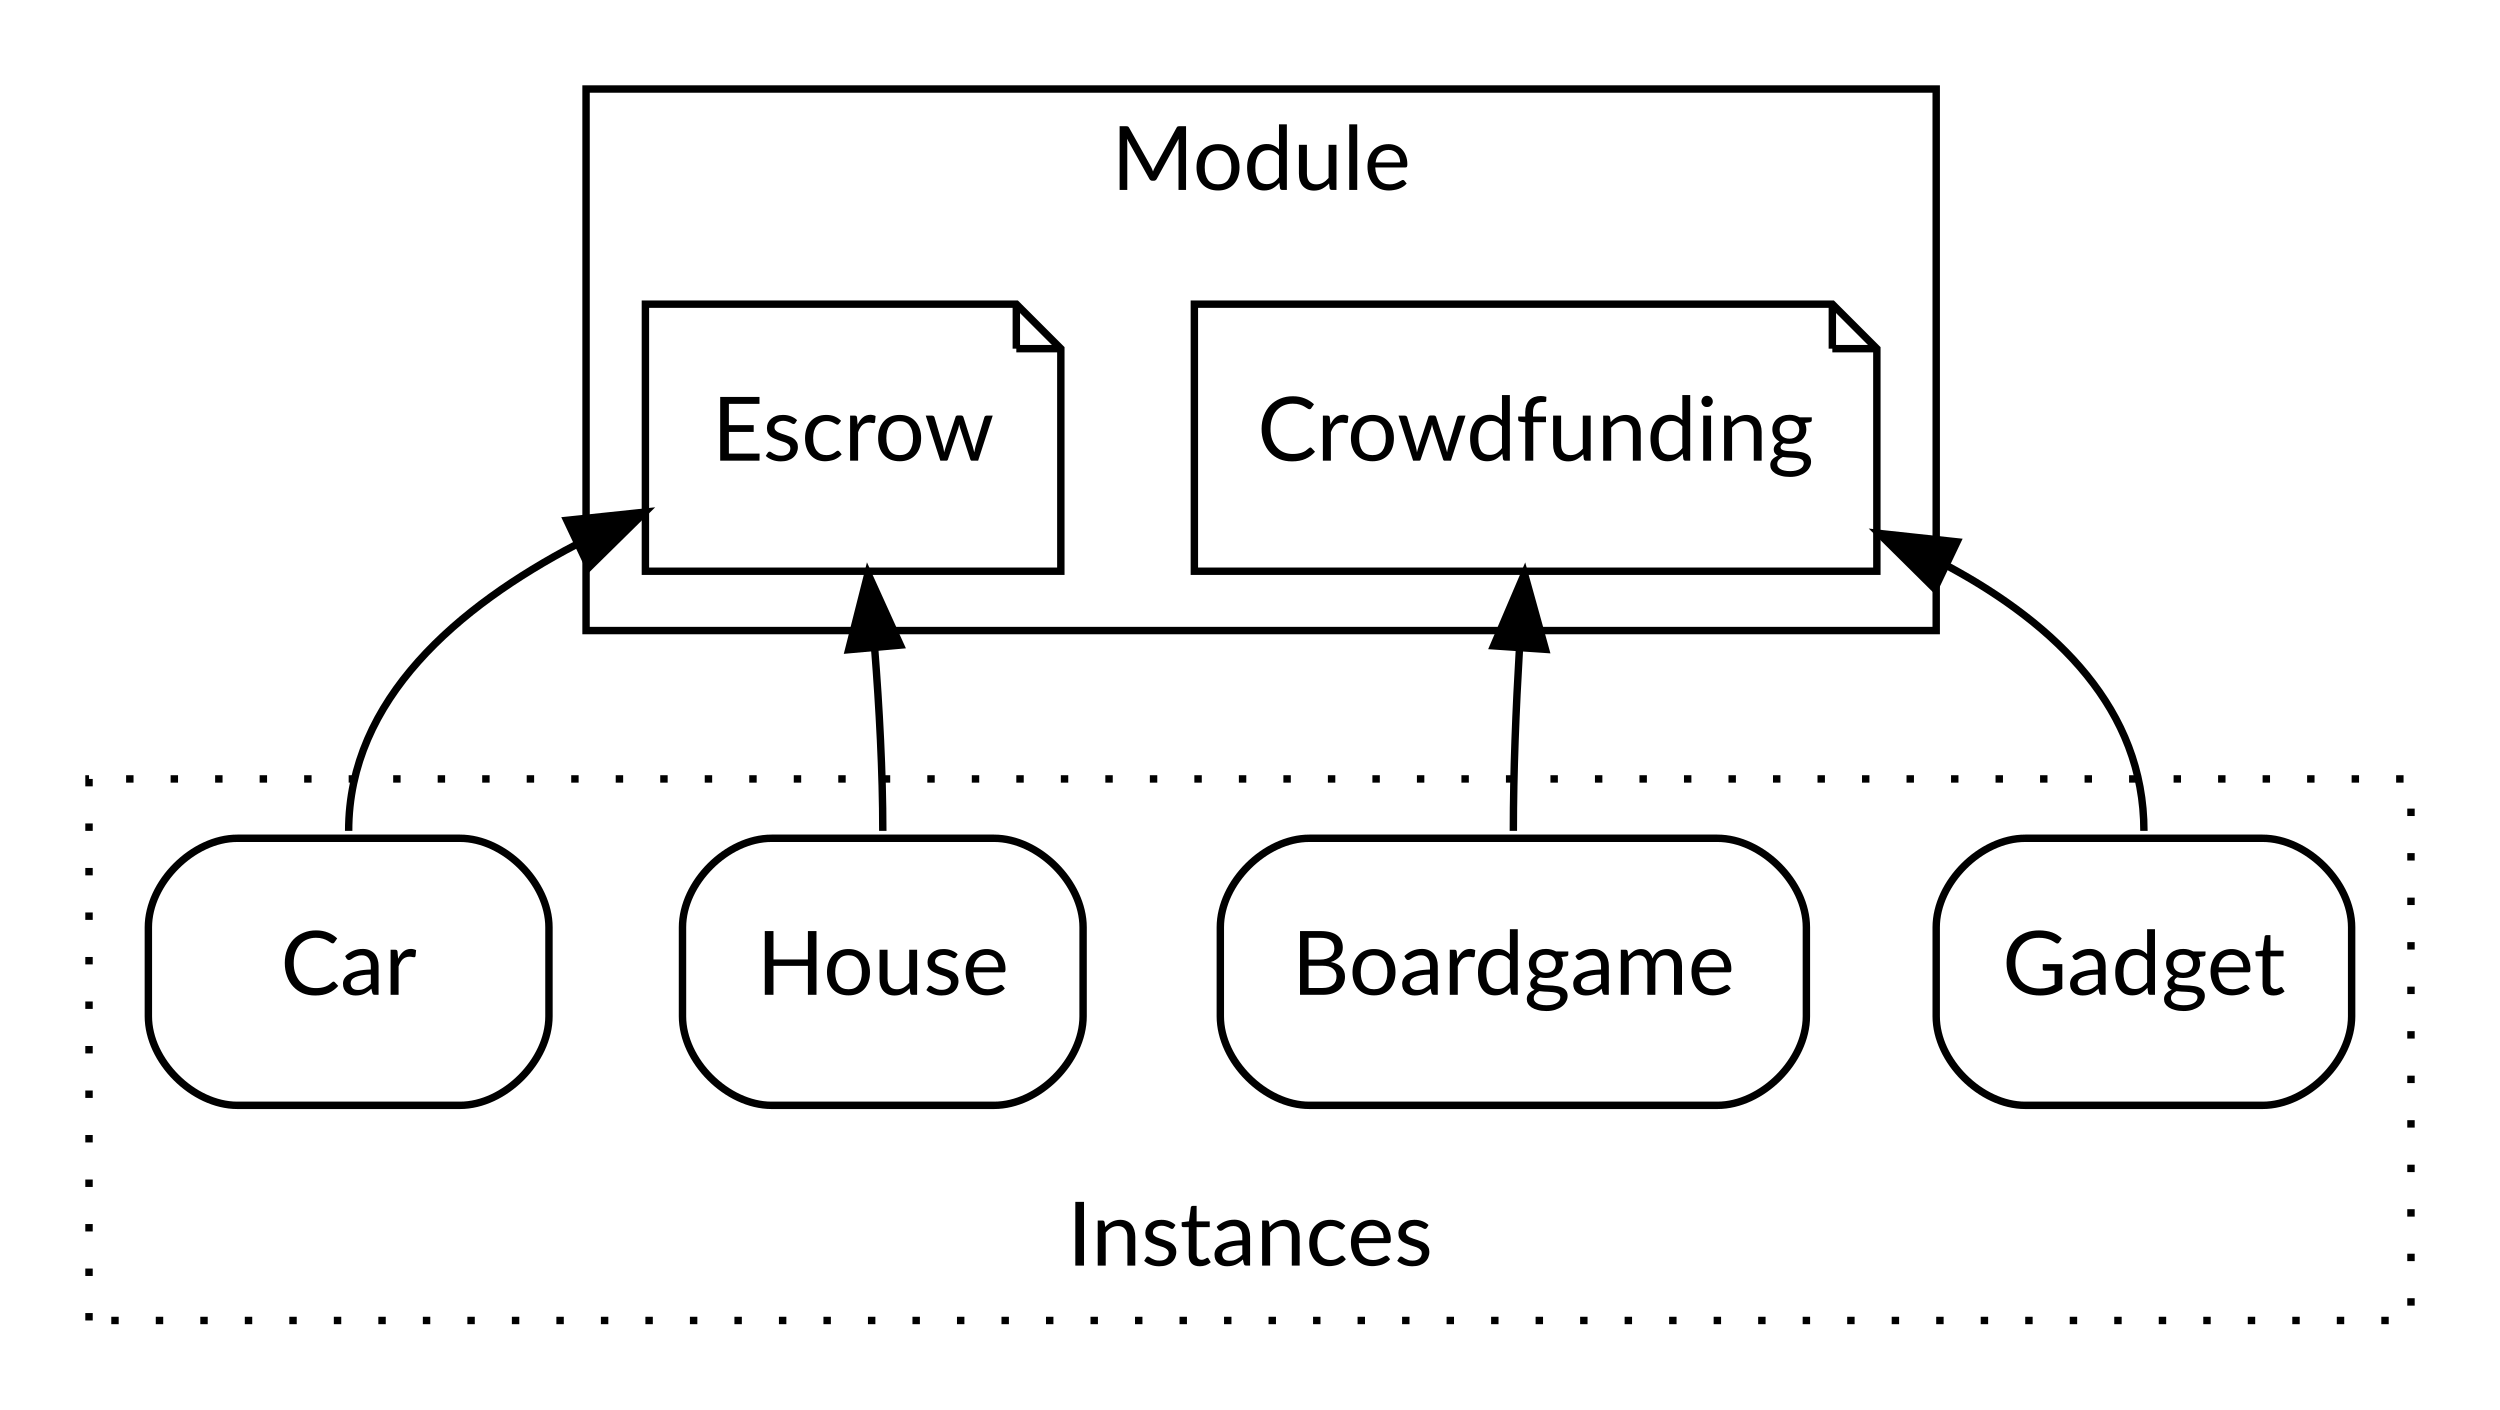
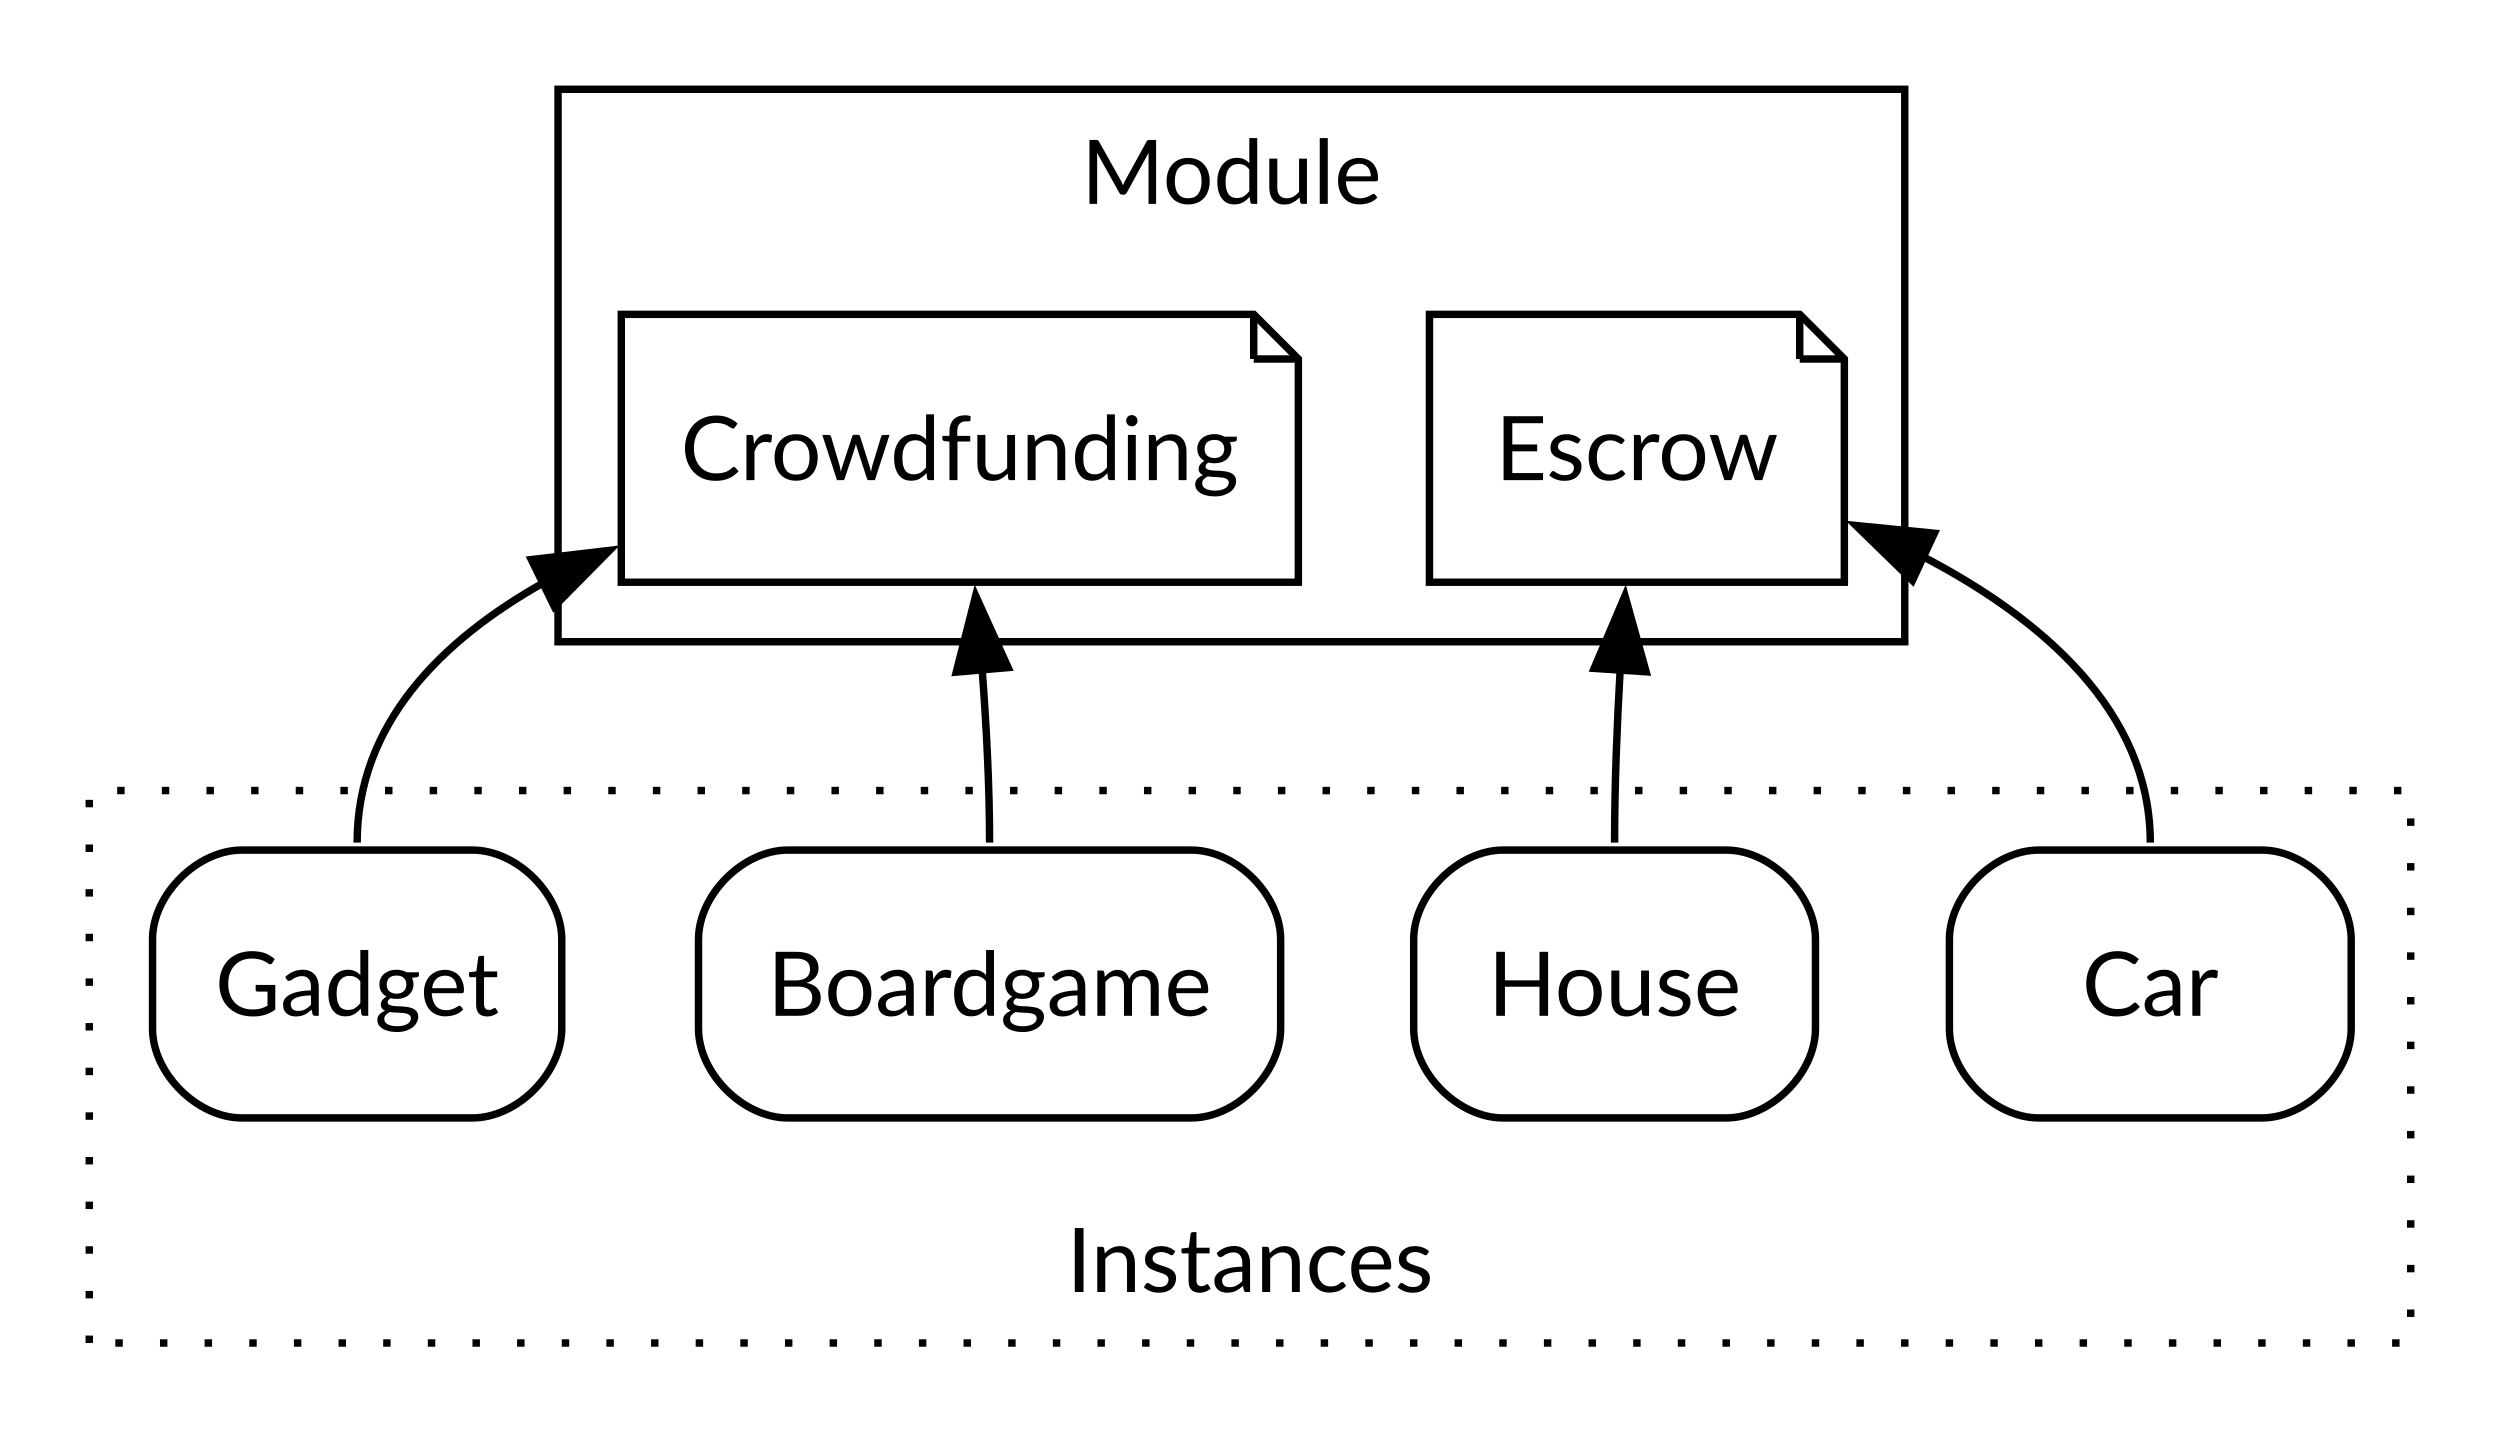
- <svg xmlns="http://www.w3.org/2000/svg" width="337pt" height="190pt" viewBox="0.00 0.00 337.00 190.00">
-   <g id="graph0" class="graph" transform="scale(1 1) rotate(0) translate(4 186)">
+ <svg xmlns="http://www.w3.org/2000/svg" width="336pt" height="193pt" viewBox="0.00 0.00 336.00 193.00">
+   <g id="graph0" class="graph" transform="scale(1 1) rotate(0) translate(4 188.5)">
    <g id="clust1" class="cluster">
-       <polygon fill="transparent" stroke="black" points="75,-101 75,-174 257,-174 257,-101 75,-101" />
-       <text text-anchor="middle" x="166" y="-160.4" font-family="'Lato,proxima-nova,Helvetica Neue,Arial,sans-serif'" font-size="12.00">Module</text>
+       <polygon fill="none" stroke="black" points="71,-102.25 71,-176.5 252,-176.5 252,-102.25 71,-102.25" />
+       <text xml:space="preserve" text-anchor="middle" x="161.5" y="-161.1" font-family="'Lato,proxima-nova,Helvetica Neue,Arial,sans-serif'" font-size="12.00">Module</text>
    </g>
    <g id="clust2" class="cluster">
-       <polygon fill="transparent" stroke="black" stroke-dasharray="1,5" points="8,-8 8,-81 321,-81 321,-8 8,-8" />
-       <text text-anchor="middle" x="164.5" y="-15.4" font-family="'Lato,proxima-nova,Helvetica Neue,Arial,sans-serif'" font-size="12.00">Instances</text>
+       <polygon fill="none" stroke="black" stroke-dasharray="1,5" points="8,-8 8,-82.25 320,-82.25 320,-8 8,-8" />
+       <text xml:space="preserve" text-anchor="middle" x="164" y="-14.85" font-family="'Lato,proxima-nova,Helvetica Neue,Arial,sans-serif'" font-size="12.00">Instances</text>
    </g>
    <g id="node1" class="node">
-       <polygon fill="none" stroke="black" points="243,-145 157,-145 157,-109 249,-109 249,-139 243,-145" />
-       <polyline fill="none" stroke="black" points="243,-145 243,-139 " />
-       <polyline fill="none" stroke="black" points="249,-139 243,-139 " />
-       <text text-anchor="middle" x="203" y="-123.9" font-family="'Lato,proxima-nova,Helvetica Neue,Arial,sans-serif'" font-size="12.00">Crowdfunding</text>
+       <polygon fill="none" stroke="black" points="164.5,-146.25 79.5,-146.25 79.5,-110.25 170.5,-110.25 170.5,-140.25 164.5,-146.25" />
+       <polyline fill="none" stroke="black" points="164.5,-146.25 164.5,-140.25" />
+       <polyline fill="none" stroke="black" points="170.5,-140.25 164.5,-140.25" />
+       <text xml:space="preserve" text-anchor="middle" x="125" y="-123.97" font-family="'Lato,proxima-nova,Helvetica Neue,Arial,sans-serif'" font-size="12.00">Crowdfunding</text>
    </g>
    <g id="node2" class="node">
-       <polygon fill="none" stroke="black" points="133,-145 83,-145 83,-109 139,-109 139,-139 133,-145" />
-       <polyline fill="none" stroke="black" points="133,-145 133,-139 " />
-       <polyline fill="none" stroke="black" points="139,-139 133,-139 " />
-       <text text-anchor="middle" x="111" y="-123.9" font-family="'Lato,proxima-nova,Helvetica Neue,Arial,sans-serif'" font-size="12.00">Escrow</text>
+       <polygon fill="none" stroke="black" points="237.88,-146.25 188.12,-146.25 188.12,-110.25 243.88,-110.25 243.88,-140.25 237.88,-146.25" />
+       <polyline fill="none" stroke="black" points="237.88,-146.25 237.88,-140.25" />
+       <polyline fill="none" stroke="black" points="243.88,-140.25 237.88,-140.25" />
+       <text xml:space="preserve" text-anchor="middle" x="216" y="-123.97" font-family="'Lato,proxima-nova,Helvetica Neue,Arial,sans-serif'" font-size="12.00">Escrow</text>
    </g>
    <g id="node3" class="node">
-       <path fill="none" stroke="black" d="M130,-73C130,-73 100,-73 100,-73 94,-73 88,-67 88,-61 88,-61 88,-49 88,-49 88,-43 94,-37 100,-37 100,-37 130,-37 130,-37 136,-37 142,-43 142,-49 142,-49 142,-61 142,-61 142,-67 136,-73 130,-73" />
-       <text text-anchor="middle" x="115" y="-51.9" font-family="'Lato,proxima-nova,Helvetica Neue,Arial,sans-serif'" font-size="12.00">House</text>
+       <path fill="none" stroke="black" d="M228,-74.25C228,-74.25 198,-74.25 198,-74.25 192,-74.25 186,-68.25 186,-62.25 186,-62.25 186,-50.25 186,-50.25 186,-44.25 192,-38.25 198,-38.25 198,-38.25 228,-38.25 228,-38.25 234,-38.25 240,-44.25 240,-50.25 240,-50.25 240,-62.25 240,-62.25 240,-68.25 234,-74.25 228,-74.25" />
+       <text xml:space="preserve" text-anchor="middle" x="213" y="-51.98" font-family="'Lato,proxima-nova,Helvetica Neue,Arial,sans-serif'" font-size="12.00">House</text>
    </g>
    <g id="edge1" class="edge">
-       <path fill="none" stroke="black" d="M115,-74C115,-81.97 114.53,-90.6 113.91,-98.5" />
-       <polygon fill="black" stroke="black" points="110.4,-98.42 113,-108.69 117.37,-99.04 110.4,-98.42" />
+       <path fill="none" stroke="black" d="M213,-75.25C213,-82.85 213.32,-91.06 213.76,-98.66" />
+       <polygon fill="black" stroke="black" points="210.25,-98.67 214.4,-108.42 217.24,-98.21 210.25,-98.67" />
    </g>
    <g id="node4" class="node">
-       <path fill="none" stroke="black" d="M58,-73C58,-73 28,-73 28,-73 22,-73 16,-67 16,-61 16,-61 16,-49 16,-49 16,-43 22,-37 28,-37 28,-37 58,-37 58,-37 64,-37 70,-43 70,-49 70,-49 70,-61 70,-61 70,-67 64,-73 58,-73" />
-       <text text-anchor="middle" x="43" y="-51.9" font-family="'Lato,proxima-nova,Helvetica Neue,Arial,sans-serif'" font-size="12.00">Car</text>
+       <path fill="none" stroke="black" d="M300,-74.25C300,-74.25 270,-74.25 270,-74.25 264,-74.25 258,-68.25 258,-62.25 258,-62.25 258,-50.25 258,-50.25 258,-44.25 264,-38.25 270,-38.25 270,-38.25 300,-38.25 300,-38.25 306,-38.25 312,-44.25 312,-50.25 312,-50.25 312,-62.25 312,-62.25 312,-68.25 306,-74.25 300,-74.25" />
+       <text xml:space="preserve" text-anchor="middle" x="285" y="-51.98" font-family="'Lato,proxima-nova,Helvetica Neue,Arial,sans-serif'" font-size="12.00">Car</text>
    </g>
    <g id="edge2" class="edge">
-       <path fill="none" stroke="black" d="M43,-74C43,-91.77 57.83,-104.28 73.63,-112.57" />
-       <polygon fill="black" stroke="black" points="72.41,-115.86 82.95,-116.97 75.4,-109.53 72.41,-115.86" />
+       <path fill="none" stroke="black" d="M285,-75.25C285,-92.97 270.31,-105.41 254.48,-113.67" />
+       <polygon fill="black" stroke="black" points="253.03,-110.48 245.44,-117.87 255.98,-116.83 253.03,-110.48" />
    </g>
    <g id="node5" class="node">
-       <path fill="none" stroke="black" d="M301,-73C301,-73 269,-73 269,-73 263,-73 257,-67 257,-61 257,-61 257,-49 257,-49 257,-43 263,-37 269,-37 269,-37 301,-37 301,-37 307,-37 313,-43 313,-49 313,-49 313,-61 313,-61 313,-67 307,-73 301,-73" />
-       <text text-anchor="middle" x="285" y="-51.9" font-family="'Lato,proxima-nova,Helvetica Neue,Arial,sans-serif'" font-size="12.00">Gadget</text>
+       <path fill="none" stroke="black" d="M59.5,-74.25C59.5,-74.25 28.5,-74.25 28.5,-74.25 22.5,-74.25 16.5,-68.25 16.5,-62.25 16.5,-62.25 16.5,-50.25 16.5,-50.25 16.5,-44.25 22.5,-38.25 28.5,-38.25 28.5,-38.25 59.5,-38.25 59.5,-38.25 65.5,-38.25 71.5,-44.25 71.5,-50.25 71.5,-50.25 71.5,-62.25 71.5,-62.25 71.5,-68.25 65.5,-74.25 59.5,-74.25" />
+       <text xml:space="preserve" text-anchor="middle" x="44" y="-51.98" font-family="'Lato,proxima-nova,Helvetica Neue,Arial,sans-serif'" font-size="12.00">Gadget</text>
    </g>
    <g id="edge3" class="edge">
-       <path fill="none" stroke="black" d="M285,-74C285,-90.33 273.25,-101.75 258.65,-109.64" />
-       <polygon fill="black" stroke="black" points="256.8,-106.64 249.27,-114.1 259.81,-112.96 256.8,-106.64" />
+       <path fill="none" stroke="black" d="M44,-75.25C44,-91.14 55.17,-102.39 69.21,-110.27" />
+       <polygon fill="black" stroke="black" points="67.41,-113.29 77.93,-114.53 70.49,-107 67.41,-113.29" />
    </g>
    <g id="node6" class="node">
-       <path fill="none" stroke="black" d="M227.5,-73C227.5,-73 172.5,-73 172.5,-73 166.5,-73 160.5,-67 160.5,-61 160.5,-61 160.5,-49 160.5,-49 160.5,-43 166.5,-37 172.5,-37 172.5,-37 227.5,-37 227.5,-37 233.5,-37 239.5,-43 239.5,-49 239.5,-49 239.5,-61 239.5,-61 239.5,-67 233.5,-73 227.5,-73" />
-       <text text-anchor="middle" x="200" y="-51.9" font-family="'Lato,proxima-nova,Helvetica Neue,Arial,sans-serif'" font-size="12.00">Boardgame</text>
+       <path fill="none" stroke="black" d="M156.12,-74.25C156.12,-74.25 101.88,-74.25 101.88,-74.25 95.88,-74.25 89.88,-68.25 89.88,-62.25 89.88,-62.25 89.88,-50.25 89.88,-50.25 89.88,-44.25 95.88,-38.25 101.88,-38.25 101.88,-38.25 156.12,-38.25 156.12,-38.25 162.12,-38.25 168.12,-44.25 168.12,-50.25 168.12,-50.25 168.12,-62.25 168.12,-62.25 168.12,-68.25 162.12,-74.25 156.12,-74.25" />
+       <text xml:space="preserve" text-anchor="middle" x="129" y="-51.98" font-family="'Lato,proxima-nova,Helvetica Neue,Arial,sans-serif'" font-size="12.00">Boardgame</text>
    </g>
    <g id="edge4" class="edge">
-       <path fill="none" stroke="black" d="M200,-74C200,-81.96 200.35,-90.59 200.82,-98.49" />
-       <polygon fill="black" stroke="black" points="197.34,-98.94 201.5,-108.68 204.33,-98.47 197.34,-98.94" />
+       <path fill="none" stroke="black" d="M129,-75.25C129,-82.86 128.57,-91.07 127.99,-98.67" />
+       <polygon fill="black" stroke="black" points="124.52,-98.17 127.13,-108.43 131.49,-98.78 124.52,-98.17" />
    </g>
  </g>
</svg>
